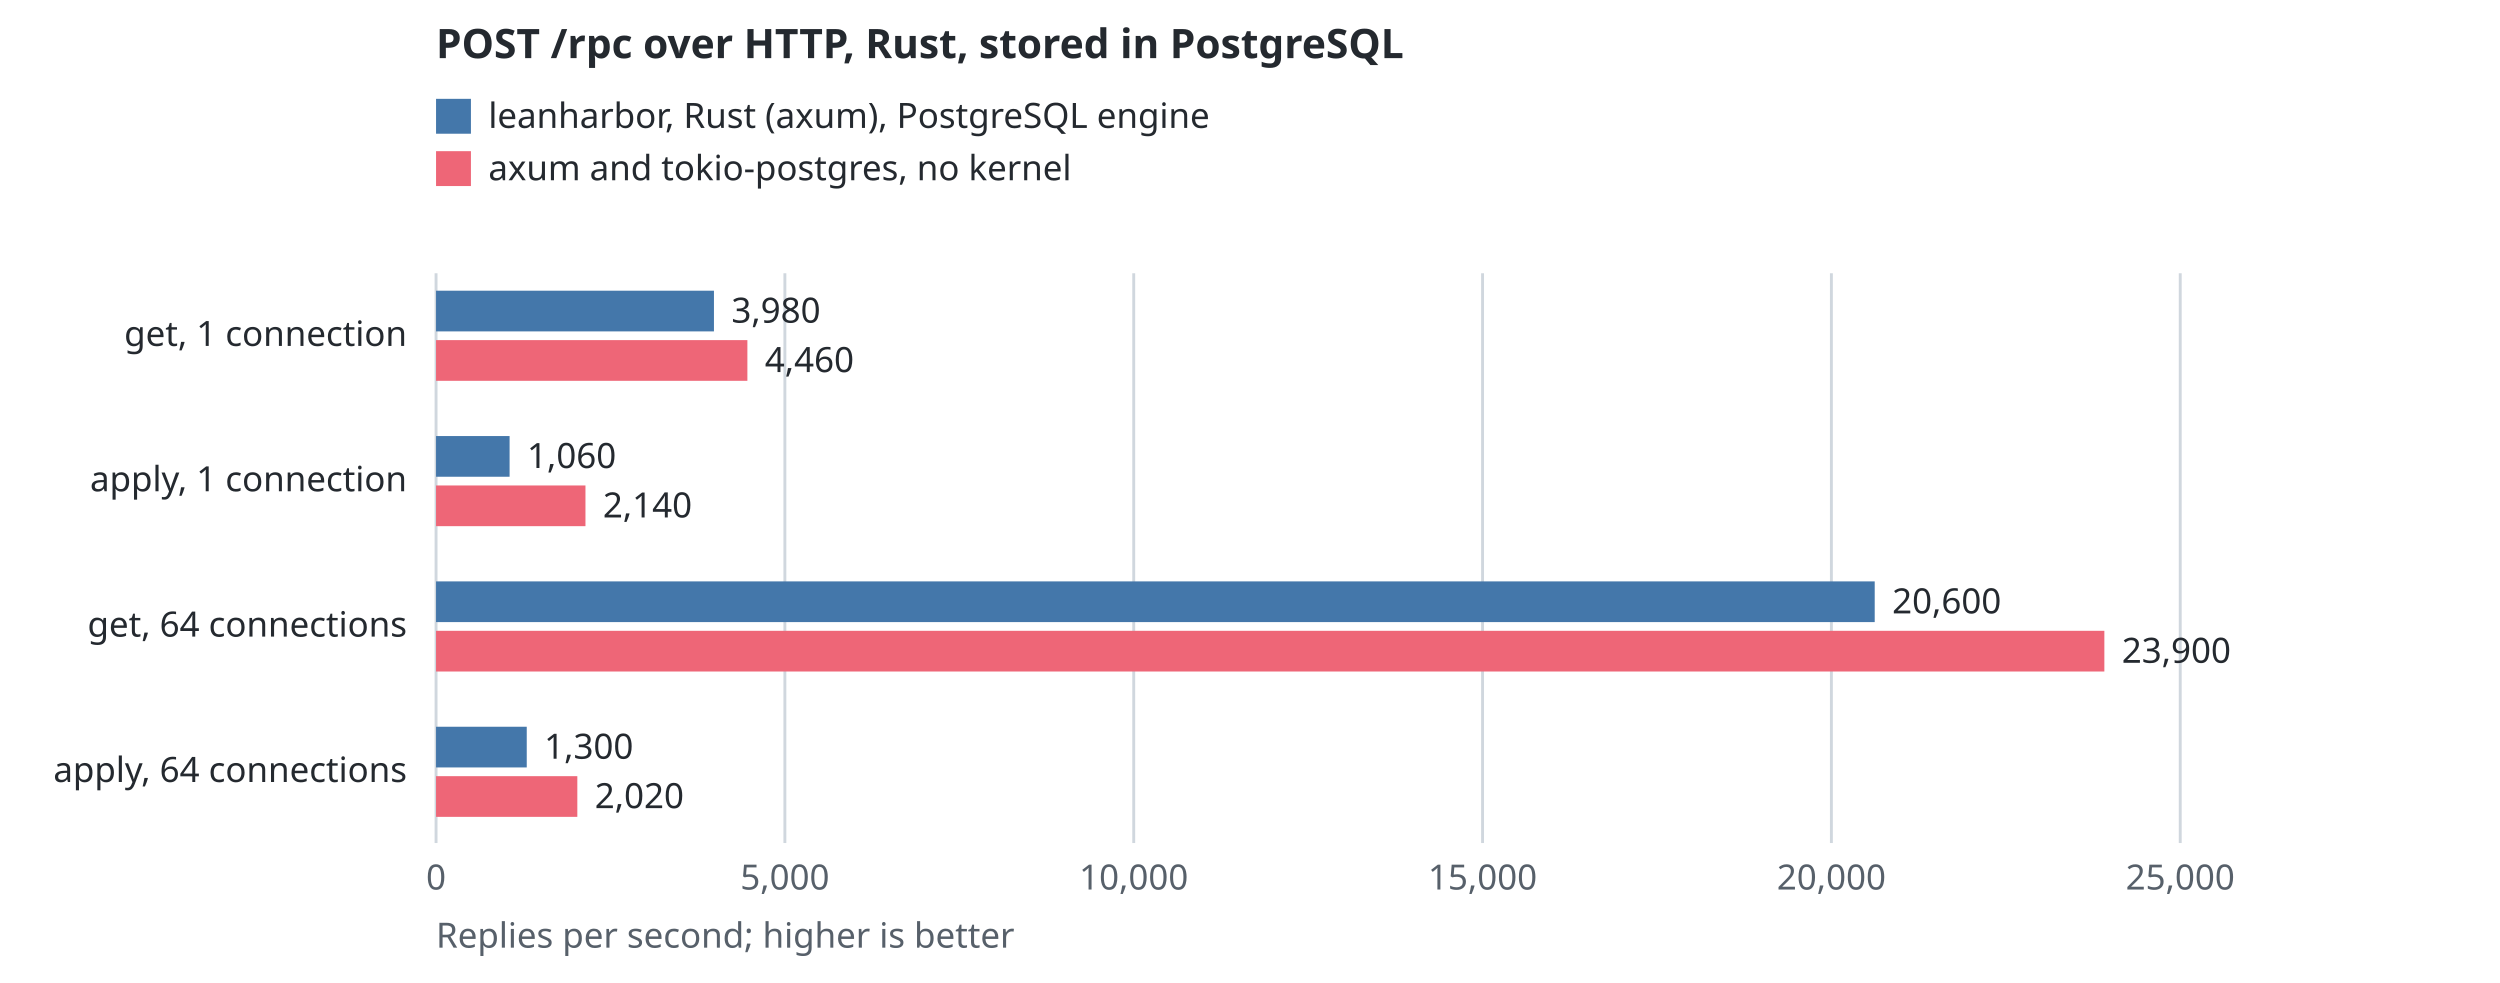
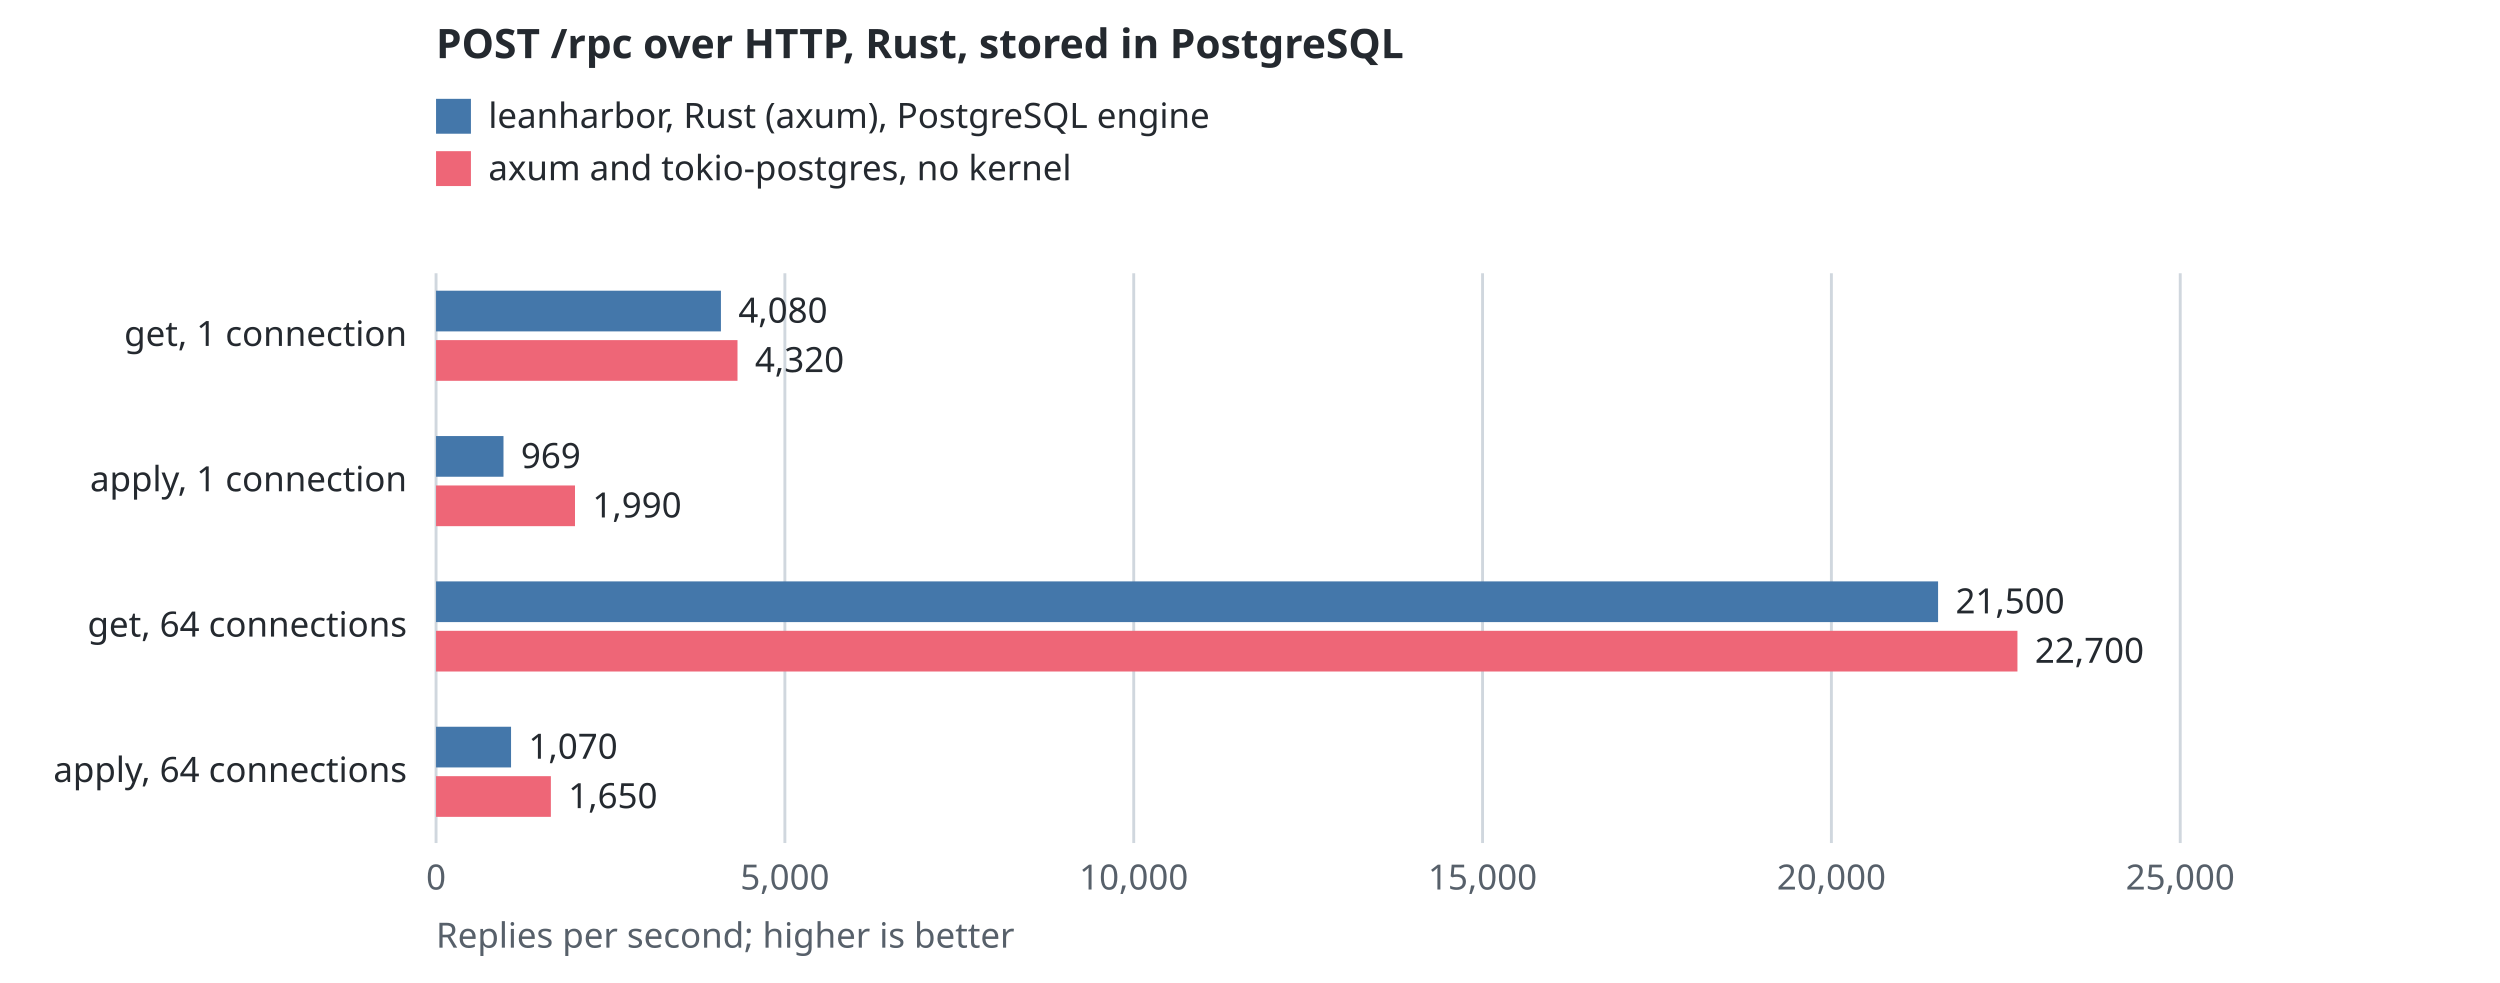
<svg xmlns="http://www.w3.org/2000/svg" viewBox="0 0 860 338" width="860" height="338" role="img">
  <style>text{font-family:system-ui,sans-serif;font-size:12px;fill:#24292f}.title{font-size:14px;font-weight:600}.grid{stroke:#d0d7de}.axis{fill:#57606a}@media(prefers-color-scheme:dark){text{fill:#e6edf3}.grid{stroke:#30363d}.axis{fill:#8b949e}}</style>
  <text class="title" x="150" y="20">POST /rpc over HTTP, Rust, stored in PostgreSQL</text>
  <rect x="150" y="34" width="12" height="12" fill="#4477aa" />
  <text x="168" y="44">leanharbor, Rust (axum), PostgreSQL engine</text>
  <rect x="150" y="52" width="12" height="12" fill="#ee6677" />
  <text x="168" y="62">axum and tokio-postgres, no kernel</text>
  <line class="grid" x1="150.0" y1="94" x2="150.0" y2="290" />
  <text class="axis" x="150.0" y="306" text-anchor="middle">0</text>
  <line class="grid" x1="270.0" y1="94" x2="270.0" y2="290" />
  <text class="axis" x="270.0" y="306" text-anchor="middle">5,000</text>
  <line class="grid" x1="390.0" y1="94" x2="390.0" y2="290" />
  <text class="axis" x="390.0" y="306" text-anchor="middle">10,000</text>
  <line class="grid" x1="510.0" y1="94" x2="510.0" y2="290" />
  <text class="axis" x="510.0" y="306" text-anchor="middle">15,000</text>
  <line class="grid" x1="630.0" y1="94" x2="630.0" y2="290" />
  <text class="axis" x="630.0" y="306" text-anchor="middle">20,000</text>
  <line class="grid" x1="750.0" y1="94" x2="750.0" y2="290" />
  <text class="axis" x="750.0" y="306" text-anchor="middle">25,000</text>
  <text class="axis" x="150" y="326">Replies per second; higher is better</text>
-   <rect x="150" y="100" width="95.6" height="14" fill="#4477aa" />
-   <text x="251.6" y="111">3,980</text>
-   <rect x="150" y="117" width="107.1" height="14" fill="#ee6677" />
-   <text x="263.1" y="128">4,460</text>
+   <rect x="150" y="100" width="98.0" height="14" fill="#4477aa" />
+   <text x="254.0" y="111">4,080</text>
+   <rect x="150" y="117" width="103.7" height="14" fill="#ee6677" />
+   <text x="259.7" y="128">4,320</text>
  <text x="140" y="119" text-anchor="end">get, 1 connection</text>
-   <rect x="150" y="150" width="25.3" height="14" fill="#4477aa" />
-   <text x="181.3" y="161">1,060</text>
-   <rect x="150" y="167" width="51.4" height="14" fill="#ee6677" />
-   <text x="207.4" y="178">2,140</text>
+   <rect x="150" y="150" width="23.2" height="14" fill="#4477aa" />
+   <text x="179.2" y="161">969</text>
+   <rect x="150" y="167" width="47.8" height="14" fill="#ee6677" />
+   <text x="203.8" y="178">1,990</text>
  <text x="140" y="169" text-anchor="end">apply, 1 connection</text>
-   <rect x="150" y="200" width="494.9" height="14" fill="#4477aa" />
-   <text x="650.9" y="211">20,600</text>
-   <rect x="150" y="217" width="573.9" height="14" fill="#ee6677" />
-   <text x="729.9" y="228">23,900</text>
+   <rect x="150" y="200" width="516.7" height="14" fill="#4477aa" />
+   <text x="672.7" y="211">21,500</text>
+   <rect x="150" y="217" width="544.0" height="14" fill="#ee6677" />
+   <text x="700.0" y="228">22,700</text>
  <text x="140" y="219" text-anchor="end">get, 64 connections</text>
-   <rect x="150" y="250" width="31.2" height="14" fill="#4477aa" />
-   <text x="187.2" y="261">1,300</text>
-   <rect x="150" y="267" width="48.6" height="14" fill="#ee6677" />
-   <text x="204.6" y="278">2,020</text>
+   <rect x="150" y="250" width="25.8" height="14" fill="#4477aa" />
+   <text x="181.8" y="261">1,070</text>
+   <rect x="150" y="267" width="39.5" height="14" fill="#ee6677" />
+   <text x="195.5" y="278">1,650</text>
  <text x="140" y="269" text-anchor="end">apply, 64 connections</text>
</svg>
